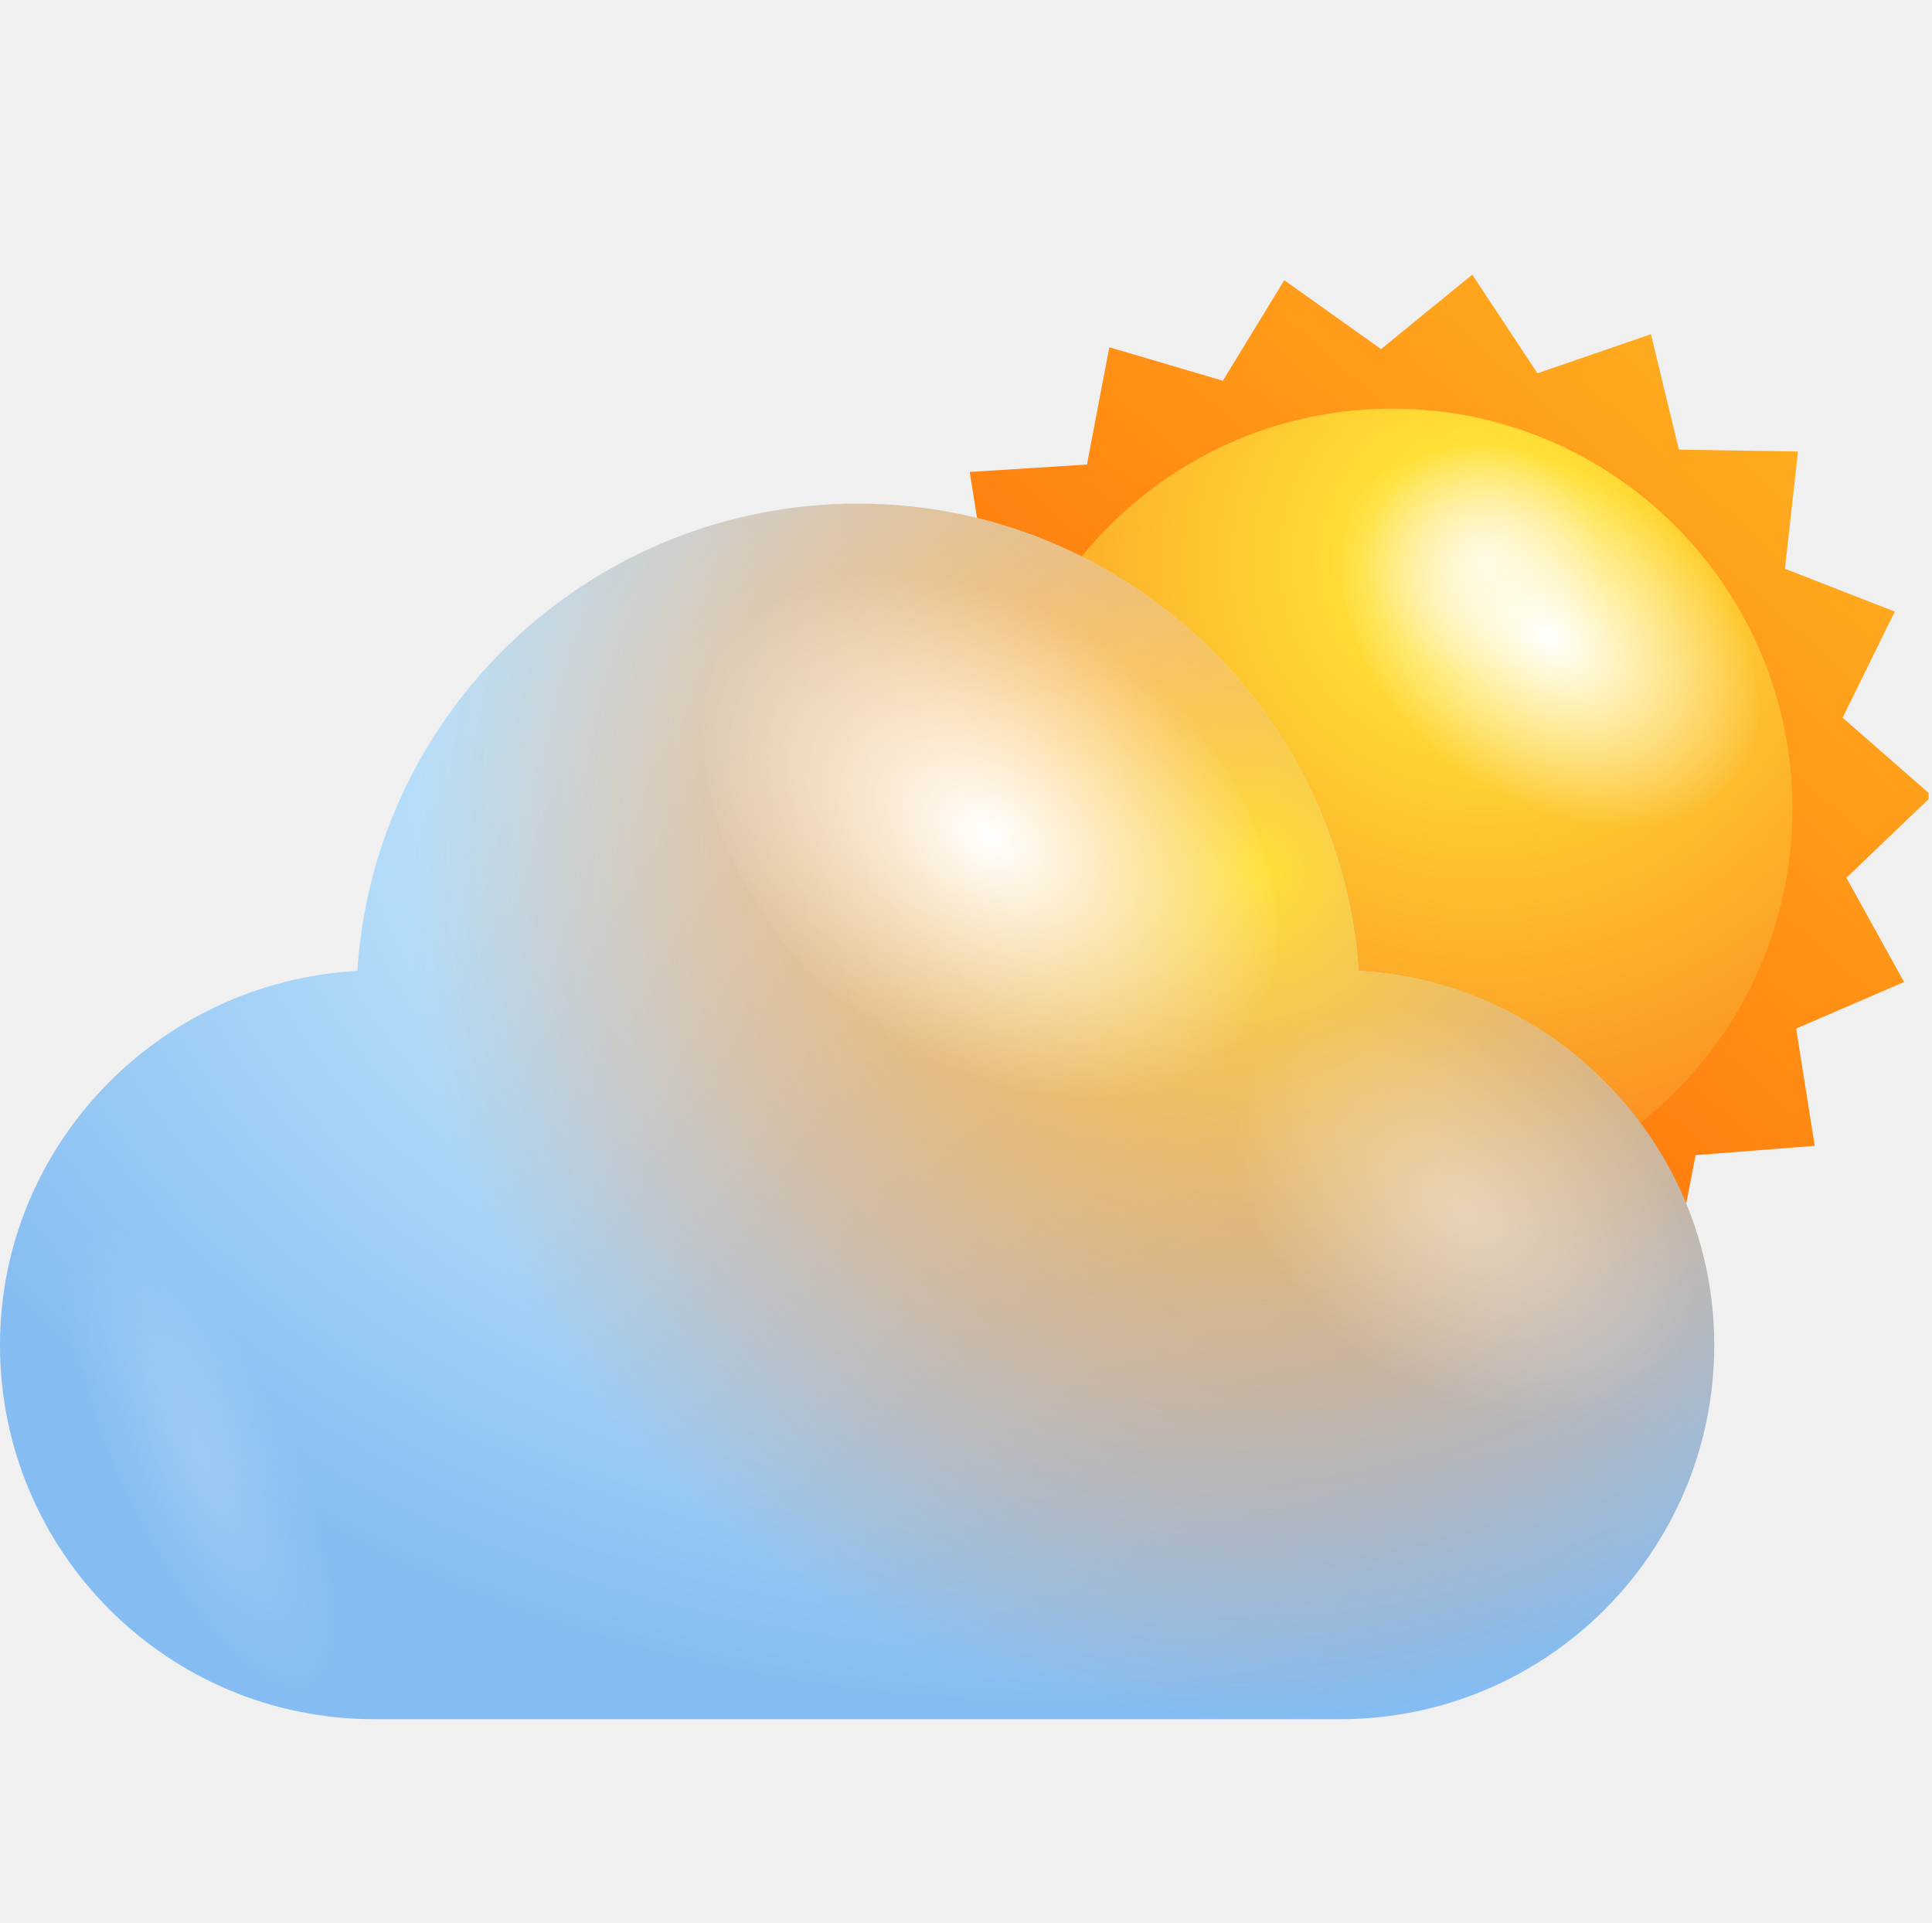
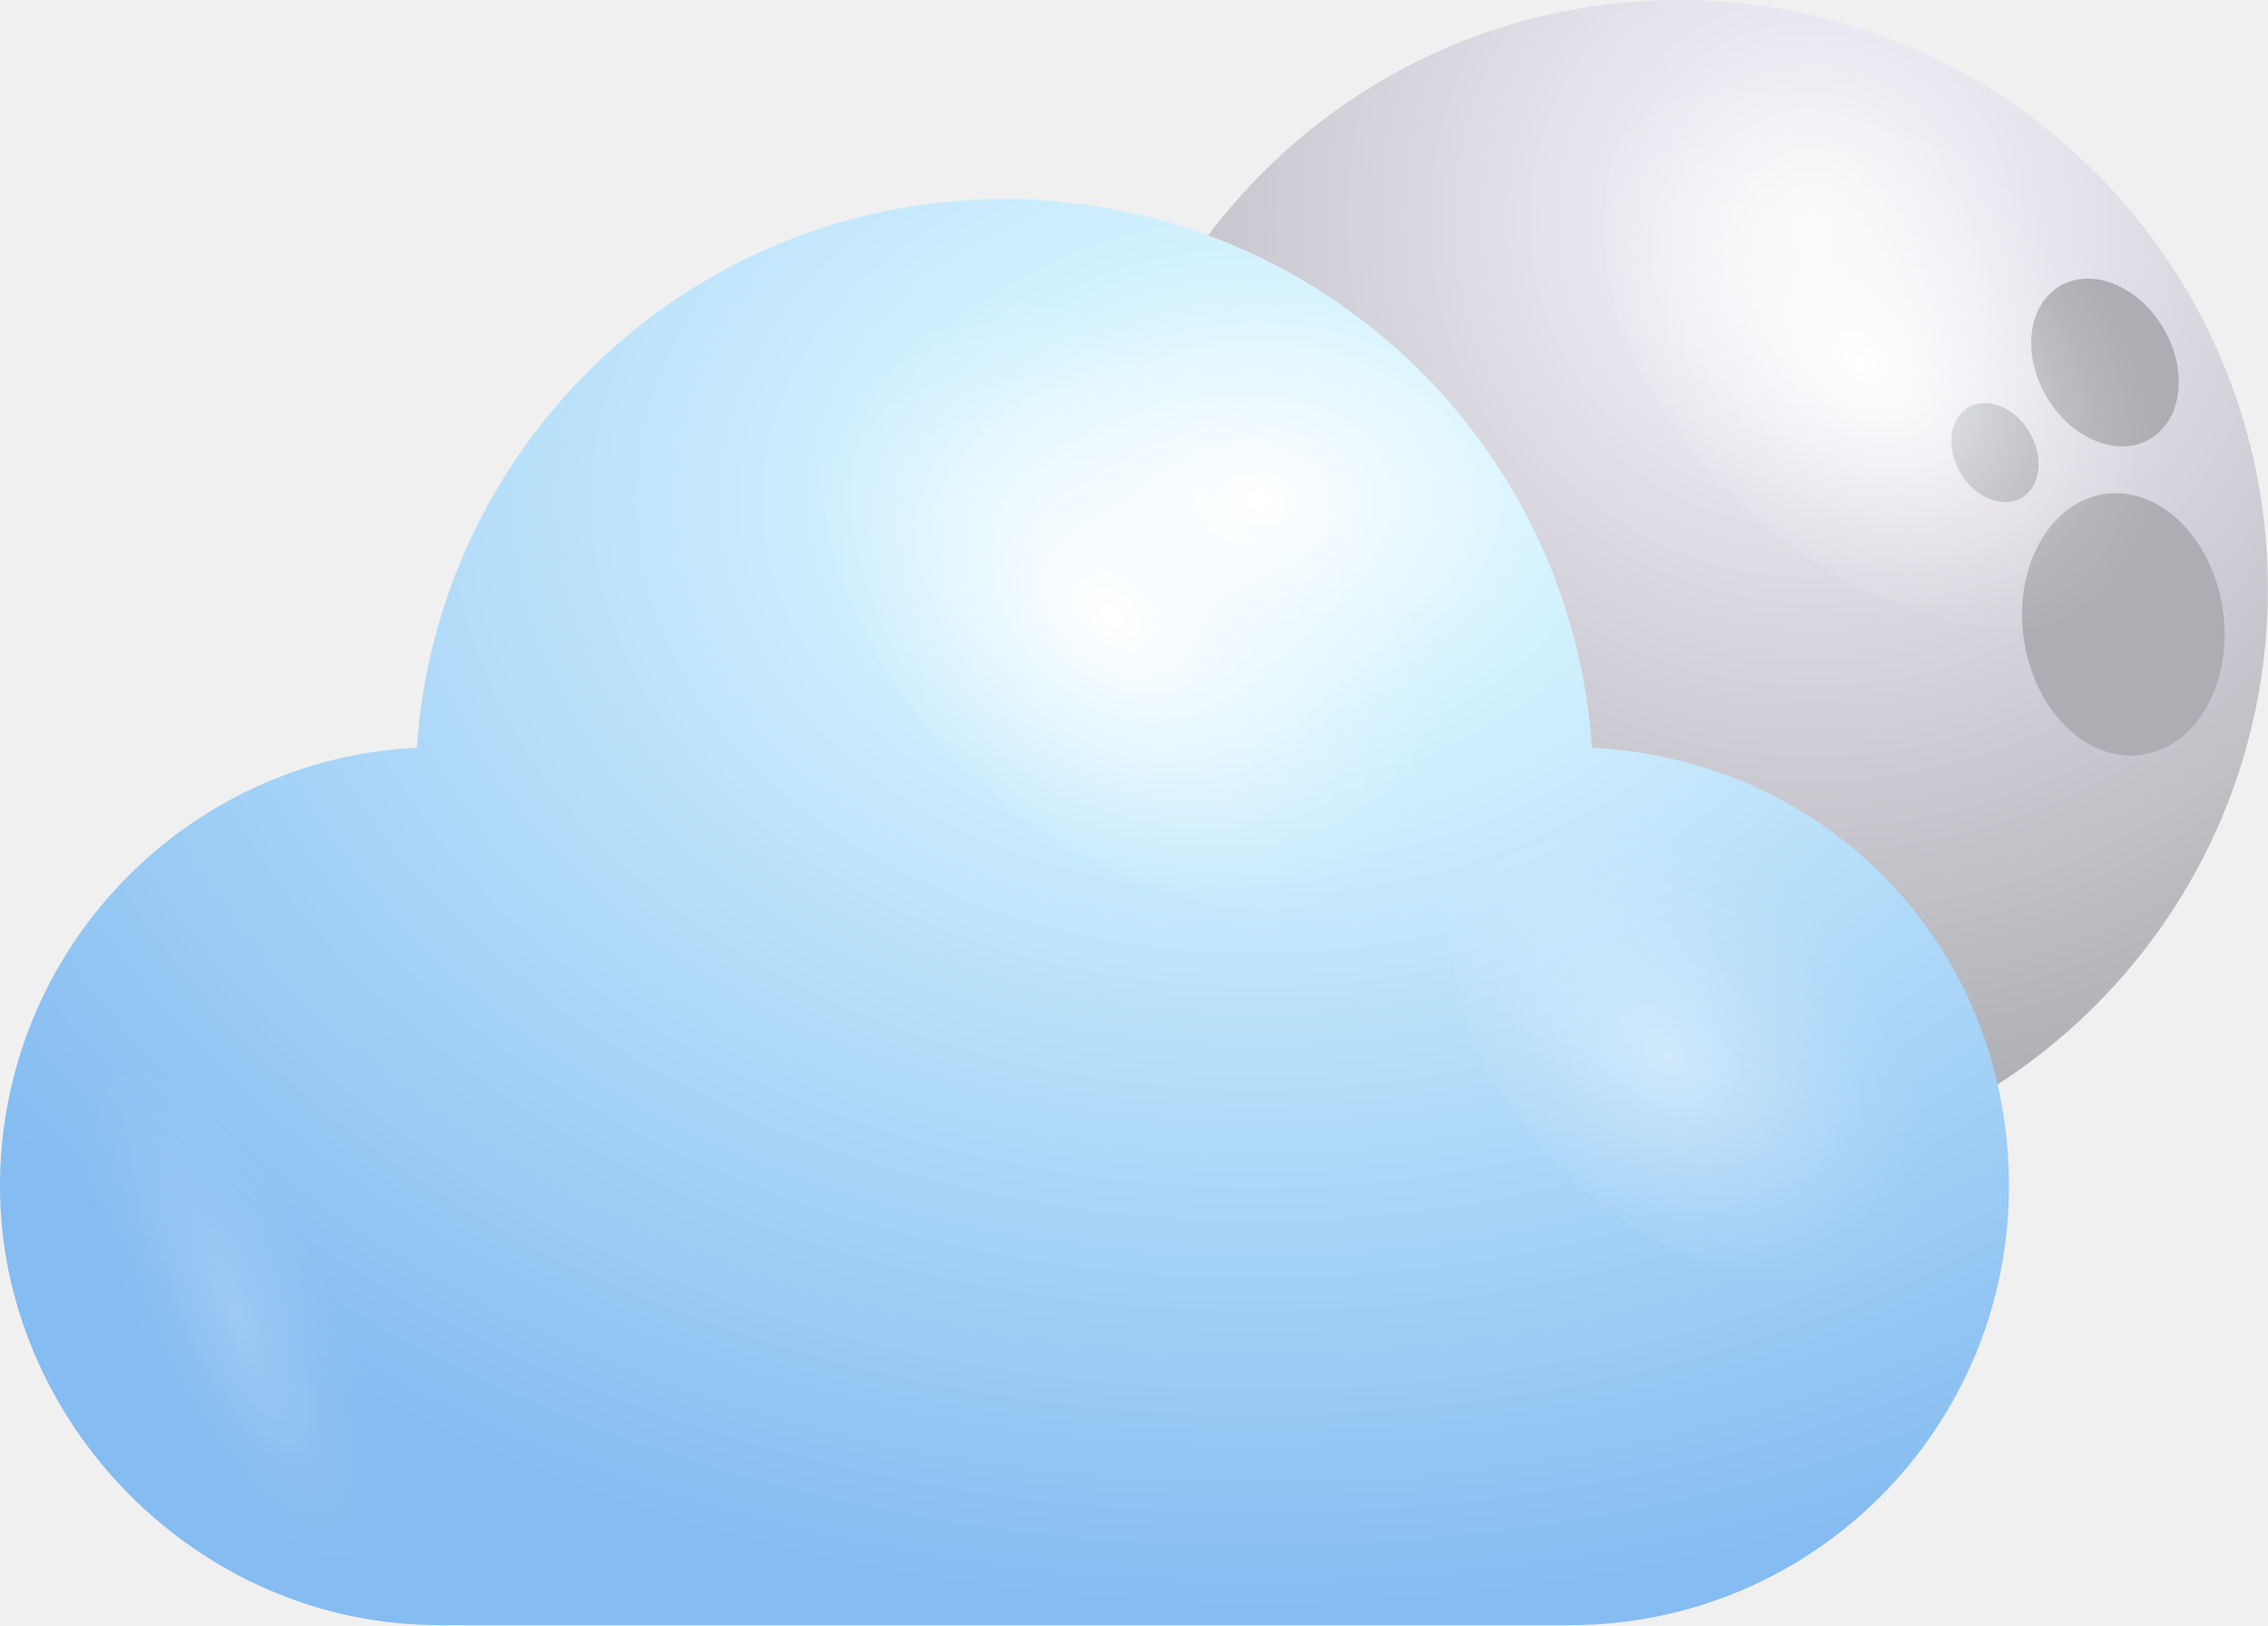
- <svg xmlns="http://www.w3.org/2000/svg" width="197" height="196" viewBox="0 0 197 196" fill="none">
-   <g clip-path="url(#clip0_1_345)">
-     <path d="M185.043 116.821L172.897 117.77L170.62 129.537L159.042 126.12L152.969 136.559L143.1 129.347L133.801 137.128L126.968 127.069L115.581 131.055L112.734 119.288L100.588 119.098L101.916 106.952L90.529 102.777L96.033 91.769L86.733 83.987L95.463 75.637L89.58 65.009L100.777 60.074L98.88 48.117L110.836 47.358L113.114 35.402L124.691 38.818L130.954 28.569L140.823 35.592L150.122 28L156.765 38.059L168.342 34.073L171.189 45.84L183.335 46.03L182.007 57.986L193.204 62.352L187.89 73.17L197 81.141L188.27 89.491L194.153 100.12L183.146 104.864L185.043 116.821Z" fill="url(#paint0_linear_1_345)" />
-     <path d="M141.961 123.274C164.497 123.274 182.766 105.005 182.766 82.469C182.766 59.934 164.497 41.665 141.961 41.665C119.426 41.665 101.157 59.934 101.157 82.469C101.157 105.005 119.426 123.274 141.961 123.274Z" fill="url(#paint1_radial_1_345)" />
-     <path d="M148.225 78.293C137.786 69.943 133.801 57.037 139.115 49.635C144.429 42.234 157.334 42.993 167.773 51.533C178.211 59.884 182.197 72.79 176.883 80.191C171.379 87.593 158.473 86.834 148.225 78.293Z" fill="url(#paint2_radial_1_345)" />
-     <path opacity="0.4" d="M105.902 91.579C107.23 87.024 114.253 88.922 121.464 95.754C128.676 102.587 133.421 111.696 132.093 116.251C130.764 120.806 123.742 118.908 116.53 112.076C109.318 105.244 104.384 96.134 105.902 91.579Z" fill="url(#paint3_radial_1_345)" />
-     <path d="M138.545 98.981C136.647 72.41 114.442 51.344 87.492 51.344C60.353 51.344 38.147 72.41 36.439 98.981C16.132 100.119 0 116.821 0 137.128C0 158.195 17.081 175.275 38.147 175.275H136.647C157.714 175.275 174.795 158.195 174.795 137.128C174.795 116.821 158.663 100.119 138.545 98.981Z" fill="url(#paint4_radial_1_345)" />
-     <path d="M138.545 98.981C136.647 72.41 114.442 51.344 87.492 51.344C60.353 51.344 38.147 72.41 36.439 98.981C16.132 100.119 0 116.821 0 137.128C0 158.195 17.081 175.275 38.147 175.275H136.647C157.714 175.275 174.795 158.195 174.795 137.128C174.795 116.821 158.663 100.119 138.545 98.981Z" fill="url(#paint5_radial_1_345)" />
-     <path d="M87.492 103.726C73.068 92.149 67.565 74.309 74.966 64.06C82.368 53.811 100.208 54.95 114.442 66.527C128.866 78.104 134.37 95.944 126.968 106.193C119.567 116.631 101.726 115.493 87.492 103.726Z" fill="url(#paint6_radial_1_345)" />
-     <path opacity="0.4" d="M138.735 138.266C127.348 129.157 122.983 115.112 128.866 107.141C134.75 99.17 148.604 99.929 159.992 109.229C171.379 118.339 175.744 132.383 169.86 140.354C163.977 148.325 150.123 147.376 138.735 138.266Z" fill="url(#paint7_radial_1_345)" />
-     <path opacity="0.2" d="M27.329 139.595C18.979 126.5 9.3 120.237 5.694 125.551C2.088 130.865 5.883 145.668 14.234 158.764C22.585 171.859 32.264 178.122 35.87 172.808C39.476 167.304 35.68 152.501 27.329 139.595Z" fill="url(#paint8_radial_1_345)" />
+ <svg xmlns="http://www.w3.org/2000/svg" xmlns:xlink="http://www.w3.org/1999/xlink" viewBox="0 0 183.86 131.72">
+   <defs>
+     <style>
+       .i {
+         fill: url(#f);
+       }
+ 
+       .i, .j, .k, .l, .m {
+         mix-blend-mode: overlay;
+       }
+ 
+       .n {
+         isolation: isolate;
+       }
+ 
+       .o {
+         fill: #acaeb3;
+       }
+ 
+       .p {
+         fill: url(#e);
+       }
+ 
+       .j {
+         fill: url(#g);
+       }
+ 
+       .j, .k {
+         opacity: .4;
+       }
+ 
+       .q {
+         fill: url(#b);
+       }
+ 
+       .k {
+         fill: url(#d);
+       }
+ 
+       .l {
+         fill: url(#c);
+       }
+ 
+       .m {
+         fill: url(#h);
+         opacity: .2;
+       }
+     </style>
+     <radialGradient id="b" cx="-138.5" cy="17.81" fx="-138.5" fy="17.81" r="90.63" gradientTransform="translate(8.53) rotate(-180) scale(1 -1)" gradientUnits="userSpaceOnUse">
+       <stop offset="0" stop-color="#f9f9f9" />
+       <stop offset=".16" stop-color="#ede9f2" />
+       <stop offset="1" stop-color="#9b9da2" />
+     </radialGradient>
+     <radialGradient id="c" cx="1100.72" cy="-1873.16" fx="1100.72" fy="-1873.16" r="13.6" gradientTransform="translate(-1953.36 -3701.37) rotate(126.03) scale(1.43 2.08) skewX(-4.38)" gradientUnits="userSpaceOnUse">
+       <stop offset="0" stop-color="#fff" />
+       <stop offset=".1" stop-color="#fff" stop-opacity=".85" />
+       <stop offset=".29" stop-color="#fff" stop-opacity=".59" />
+       <stop offset=".47" stop-color="#fff" stop-opacity=".38" />
+       <stop offset=".63" stop-color="#fff" stop-opacity=".22" />
+       <stop offset=".78" stop-color="#fff" stop-opacity=".1" />
+       <stop offset=".91" stop-color="#fff" stop-opacity=".03" />
+       <stop offset="1" stop-color="#fff" stop-opacity="0" />
+     </radialGradient>
+     <radialGradient id="d" data-name="Degradado sin nombre 34" cx="-2964.55" cy="2974.14" fx="-2964.55" fy="2974.14" r="13.13" gradientTransform="translate(-4024.52 -1024.26) rotate(-136.79) scale(1.61 .68) skewX(11.83)" gradientUnits="userSpaceOnUse">
+       <stop offset="0" stop-color="#fff" />
+       <stop offset=".1" stop-color="#fff" stop-opacity=".85" />
+       <stop offset=".29" stop-color="#fff" stop-opacity=".59" />
+       <stop offset=".47" stop-color="#fff" stop-opacity=".38" />
+       <stop offset=".63" stop-color="#fff" stop-opacity=".22" />
+       <stop offset=".78" stop-color="#fff" stop-opacity=".1" />
+       <stop offset=".91" stop-color="#fff" stop-opacity=".03" />
+       <stop offset="1" stop-color="#fff" stop-opacity="0" />
+     </radialGradient>
+     <radialGradient id="e" cx="101.96" cy="40.5" fx="101.96" fy="40.5" r="124.22" gradientTransform="translate(203.93 70.09) rotate(-180) scale(1 .73)" gradientUnits="userSpaceOnUse">
+       <stop offset="0" stop-color="#fff" />
+       <stop offset=".2" stop-color="#d5f3ff" />
+       <stop offset="1" stop-color="#85bcf1" />
+     </radialGradient>
+     <radialGradient id="f" cx="1138.84" cy="-1855.36" fx="1138.84" fy="-1855.36" r="14.99" xlink:href="#c" />
+     <radialGradient id="g" cx="1138.39" cy="-1883.04" fx="1138.39" fy="-1883.04" r="11.78" xlink:href="#c" />
+     <radialGradient id="h" data-name="Degradado sin nombre 34" cx="19.33" cy="107.24" fx="19.33" fy="107.24" r="8.61" gradientTransform="translate(-133.51 -165.66) rotate(-25.71) scale(1 2.91)" xlink:href="#d" />
+   </defs>
+   <g class="n">
+     <g id="a" data-name="Capa 1">
+       <g>
+         <g>
+           <path class="q" d="M88.37,47.74c0,26.37,21.38,47.74,47.74,47.74s47.74-21.37,47.74-47.74S162.48,0,136.12,0s-47.74,21.38-47.74,47.74Z" />
+           <g>
+             <path class="o" d="M102.76,56.19c4.49-.4,7.69-5.49,7.16-11.37-.52-5.87-4.59-10.31-9.08-9.9-4.48,.4-7.69,5.49-7.16,11.36,.53,5.87,4.59,10.31,9.08,9.91Z" />
+             <path class="o" d="M98.87,60.46c-2.69,1.41-3.37,5.41-1.52,8.93,1.85,3.52,5.52,5.22,8.21,3.82,2.68-1.41,3.36-5.41,1.52-8.92-1.84-3.52-5.52-5.23-8.21-3.82Z" />
+             <path class="o" d="M109.51,56.22c-1.59,.84-1.99,3.19-.9,5.27s3.26,3.09,4.85,2.26c1.59-.83,1.99-3.19,.9-5.27-1.09-2.08-3.26-3.09-4.85-2.25Z" />
+             <path class="o" d="M180.21,49.47c-.83-5.84-5.11-10.06-9.57-9.43-4.46,.63-7.4,5.87-6.58,11.71,.82,5.84,5.11,10.06,9.57,9.43,4.46-.63,7.41-5.87,6.58-11.71Z" />
+             <path class="o" d="M174.31,35.57c2.61-1.55,3.09-5.57,1.06-8.99-2.02-3.42-5.78-4.94-8.39-3.39-2.61,1.54-3.09,5.57-1.06,8.99,2.02,3.42,5.78,4.94,8.39,3.4Z" />
+             <path class="o" d="M164.52,35.03c-1.19-2.02-3.41-2.92-4.96-2.01-1.54,.91-1.82,3.29-.63,5.31,1.19,2.02,3.42,2.92,4.96,2.01,1.54-.91,1.83-3.29,.63-5.31Z" />
+           </g>
+           <g>
+             <path class="l" d="M143.39,42.83c-12.16-9.87-16.91-24.88-10.61-33.55,6.31-8.67,21.28-7.7,33.44,2.16,12.16,9.86,16.9,24.89,10.6,33.55-6.31,8.68-21.28,7.7-33.43-2.16Z" />
+             <path class="k" d="M93.92,58.29c1.61-5.28,9.8-3.09,18.3,4.89,8.49,7.98,14.08,18.73,12.47,24.01-1.61,5.28-9.79,3.09-18.3-4.89-8.49-7.98-14.07-18.74-12.47-24.01Z" />
+           </g>
+         </g>
+         <g>
+           <path class="p" d="M129.06,60.6c-1.7-24.84-22.37-44.46-47.64-44.46s-45.94,19.63-47.63,44.46C14.97,61.53,0,77.08,0,96.14s15.93,35.58,35.58,35.58H127.28c19.65,0,35.58-15.93,35.58-35.58s-14.97-34.6-33.79-35.53Z" />
+           <path class="i" d="M81.43,65.03c-13.4-10.87-18.63-27.41-11.68-36.96,6.95-9.55,23.44-8.47,36.84,2.38,13.39,10.86,18.62,27.42,11.68,36.96-6.95,9.55-23.44,8.48-36.83-2.38Z" />
+           <path class="j" d="M129.32,97.14c-10.53-8.54-14.64-21.54-9.18-29.05,5.46-7.5,18.42-6.66,28.95,1.87,10.53,8.54,14.63,21.55,9.18,29.05-5.46,7.51-18.42,6.66-28.95-1.87Z" />
+           <path class="m" d="M25.44,98.34c-7.77-12.12-16.79-17.95-20.17-13.04-3.37,4.91,.19,18.72,7.96,30.84,7.77,12.12,16.8,17.95,20.17,13.04,3.37-4.93-.19-18.72-7.96-30.84Z" />
+         </g>
+       </g>
+     </g>
  </g>
-   <defs>
-     <linearGradient id="paint0_linear_1_345" x1="192.191" y1="26.364" x2="95.304" y2="134.632" gradientUnits="userSpaceOnUse">
-       <stop stop-color="#FFBA24" />
-       <stop offset="1" stop-color="#FF5500" />
-     </linearGradient>
-     <radialGradient id="paint1_radial_1_345" cx="0" cy="0" r="1" gradientUnits="userSpaceOnUse" gradientTransform="translate(151.266 56.931) rotate(180) scale(77.5106 77.5106)">
-       <stop stop-color="#FFF4C3" />
-       <stop offset="0.156" stop-color="#FFE036" />
-       <stop offset="1" stop-color="#FA761C" />
-     </radialGradient>
-     <radialGradient id="paint2_radial_1_345" cx="0" cy="0" r="1" gradientUnits="userSpaceOnUse" gradientTransform="translate(157.913 64.9066) rotate(126.034) scale(16.5981 24.2135)">
-       <stop stop-color="white" />
-       <stop offset="1" stop-color="white" stop-opacity="0" />
-     </radialGradient>
-     <radialGradient id="paint3_radial_1_345" cx="0" cy="0" r="1" gradientUnits="userSpaceOnUse" gradientTransform="translate(118.997 103.916) rotate(-136.79) scale(18.0492 7.66618)">
-       <stop stop-color="white" />
-       <stop offset="1" stop-color="white" stop-opacity="0" />
-     </radialGradient>
-     <radialGradient id="paint4_radial_1_345" cx="0" cy="0" r="1" gradientUnits="userSpaceOnUse" gradientTransform="translate(109.452 77.4811) rotate(180) scale(133.341 97.4053)">
-       <stop stop-color="white" />
-       <stop offset="0.198" stop-color="#D5F3FF" />
-       <stop offset="1" stop-color="#85BCF1" />
-     </radialGradient>
-     <radialGradient id="paint5_radial_1_345" cx="0" cy="0" r="1" gradientUnits="userSpaceOnUse" gradientTransform="translate(128.346 88.6633) scale(113.354 113.354)">
-       <stop stop-color="#FFE036" />
-       <stop offset="0.005" stop-color="#FFDF36" stop-opacity="0.993" />
-       <stop offset="0.162" stop-color="#FDB92C" stop-opacity="0.789" />
-       <stop offset="0.319" stop-color="#FC9C25" stop-opacity="0.585" />
-       <stop offset="0.473" stop-color="#FB8720" stop-opacity="0.384" />
-       <stop offset="0.625" stop-color="#FA7A1D" stop-opacity="0.188" />
-       <stop offset="0.769" stop-color="#FA761C" stop-opacity="0" />
-     </radialGradient>
-     <radialGradient id="paint6_radial_1_345" cx="0" cy="0" r="1" gradientUnits="userSpaceOnUse" gradientTransform="translate(100.912 85.2529) rotate(126.034) scale(22.949 33.4782)">
-       <stop stop-color="white" />
-       <stop offset="1" stop-color="white" stop-opacity="0" />
-     </radialGradient>
-     <radialGradient id="paint7_radial_1_345" cx="0" cy="0" r="1" gradientUnits="userSpaceOnUse" gradientTransform="translate(149.417 123.701) rotate(126.034) scale(18.0353 26.31)">
-       <stop stop-color="white" />
-       <stop offset="1" stop-color="white" stop-opacity="0" />
-     </radialGradient>
-     <radialGradient id="paint8_radial_1_345" cx="0" cy="0" r="1" gradientUnits="userSpaceOnUse" gradientTransform="translate(20.7588 149.123) rotate(-25.7092) scale(9.2447 26.9121)">
-       <stop stop-color="white" />
-       <stop offset="1" stop-color="white" stop-opacity="0" />
-     </radialGradient>
-     <clipPath id="clip0_1_345">
-       <rect width="196.611" height="195.398" fill="white" transform="translate(0.0385742)" />
-     </clipPath>
-   </defs>
</svg>
